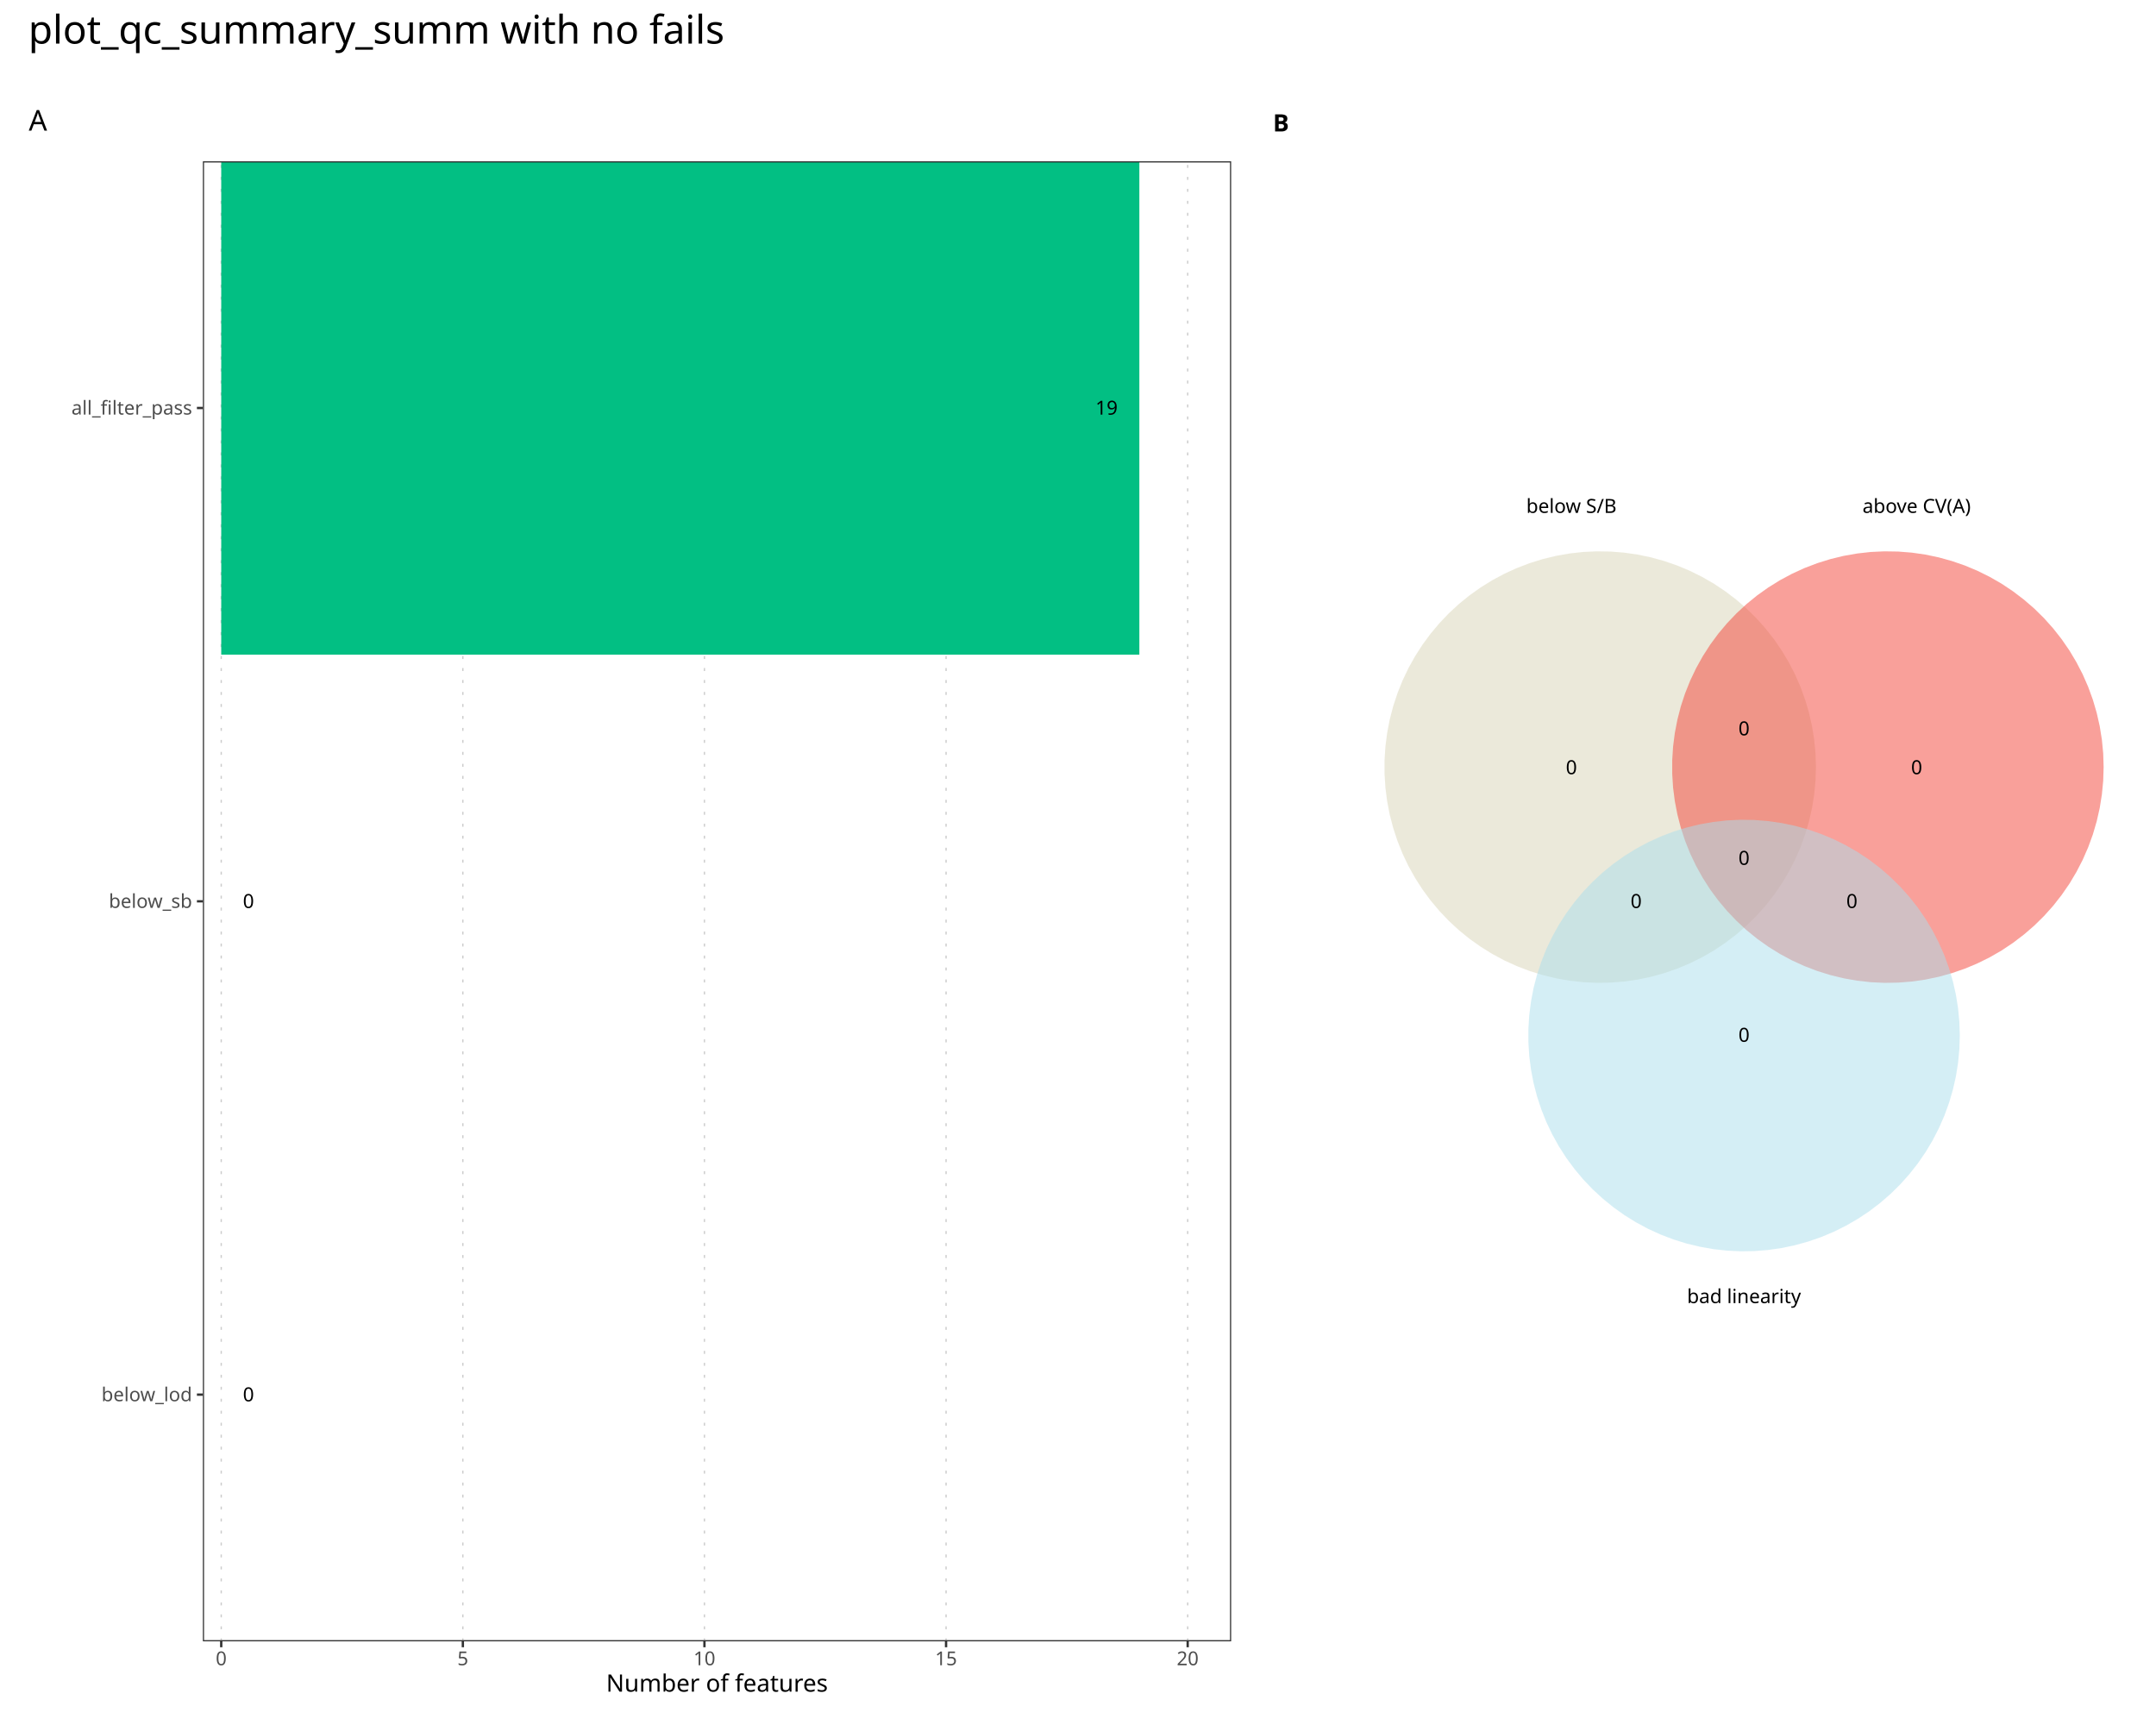
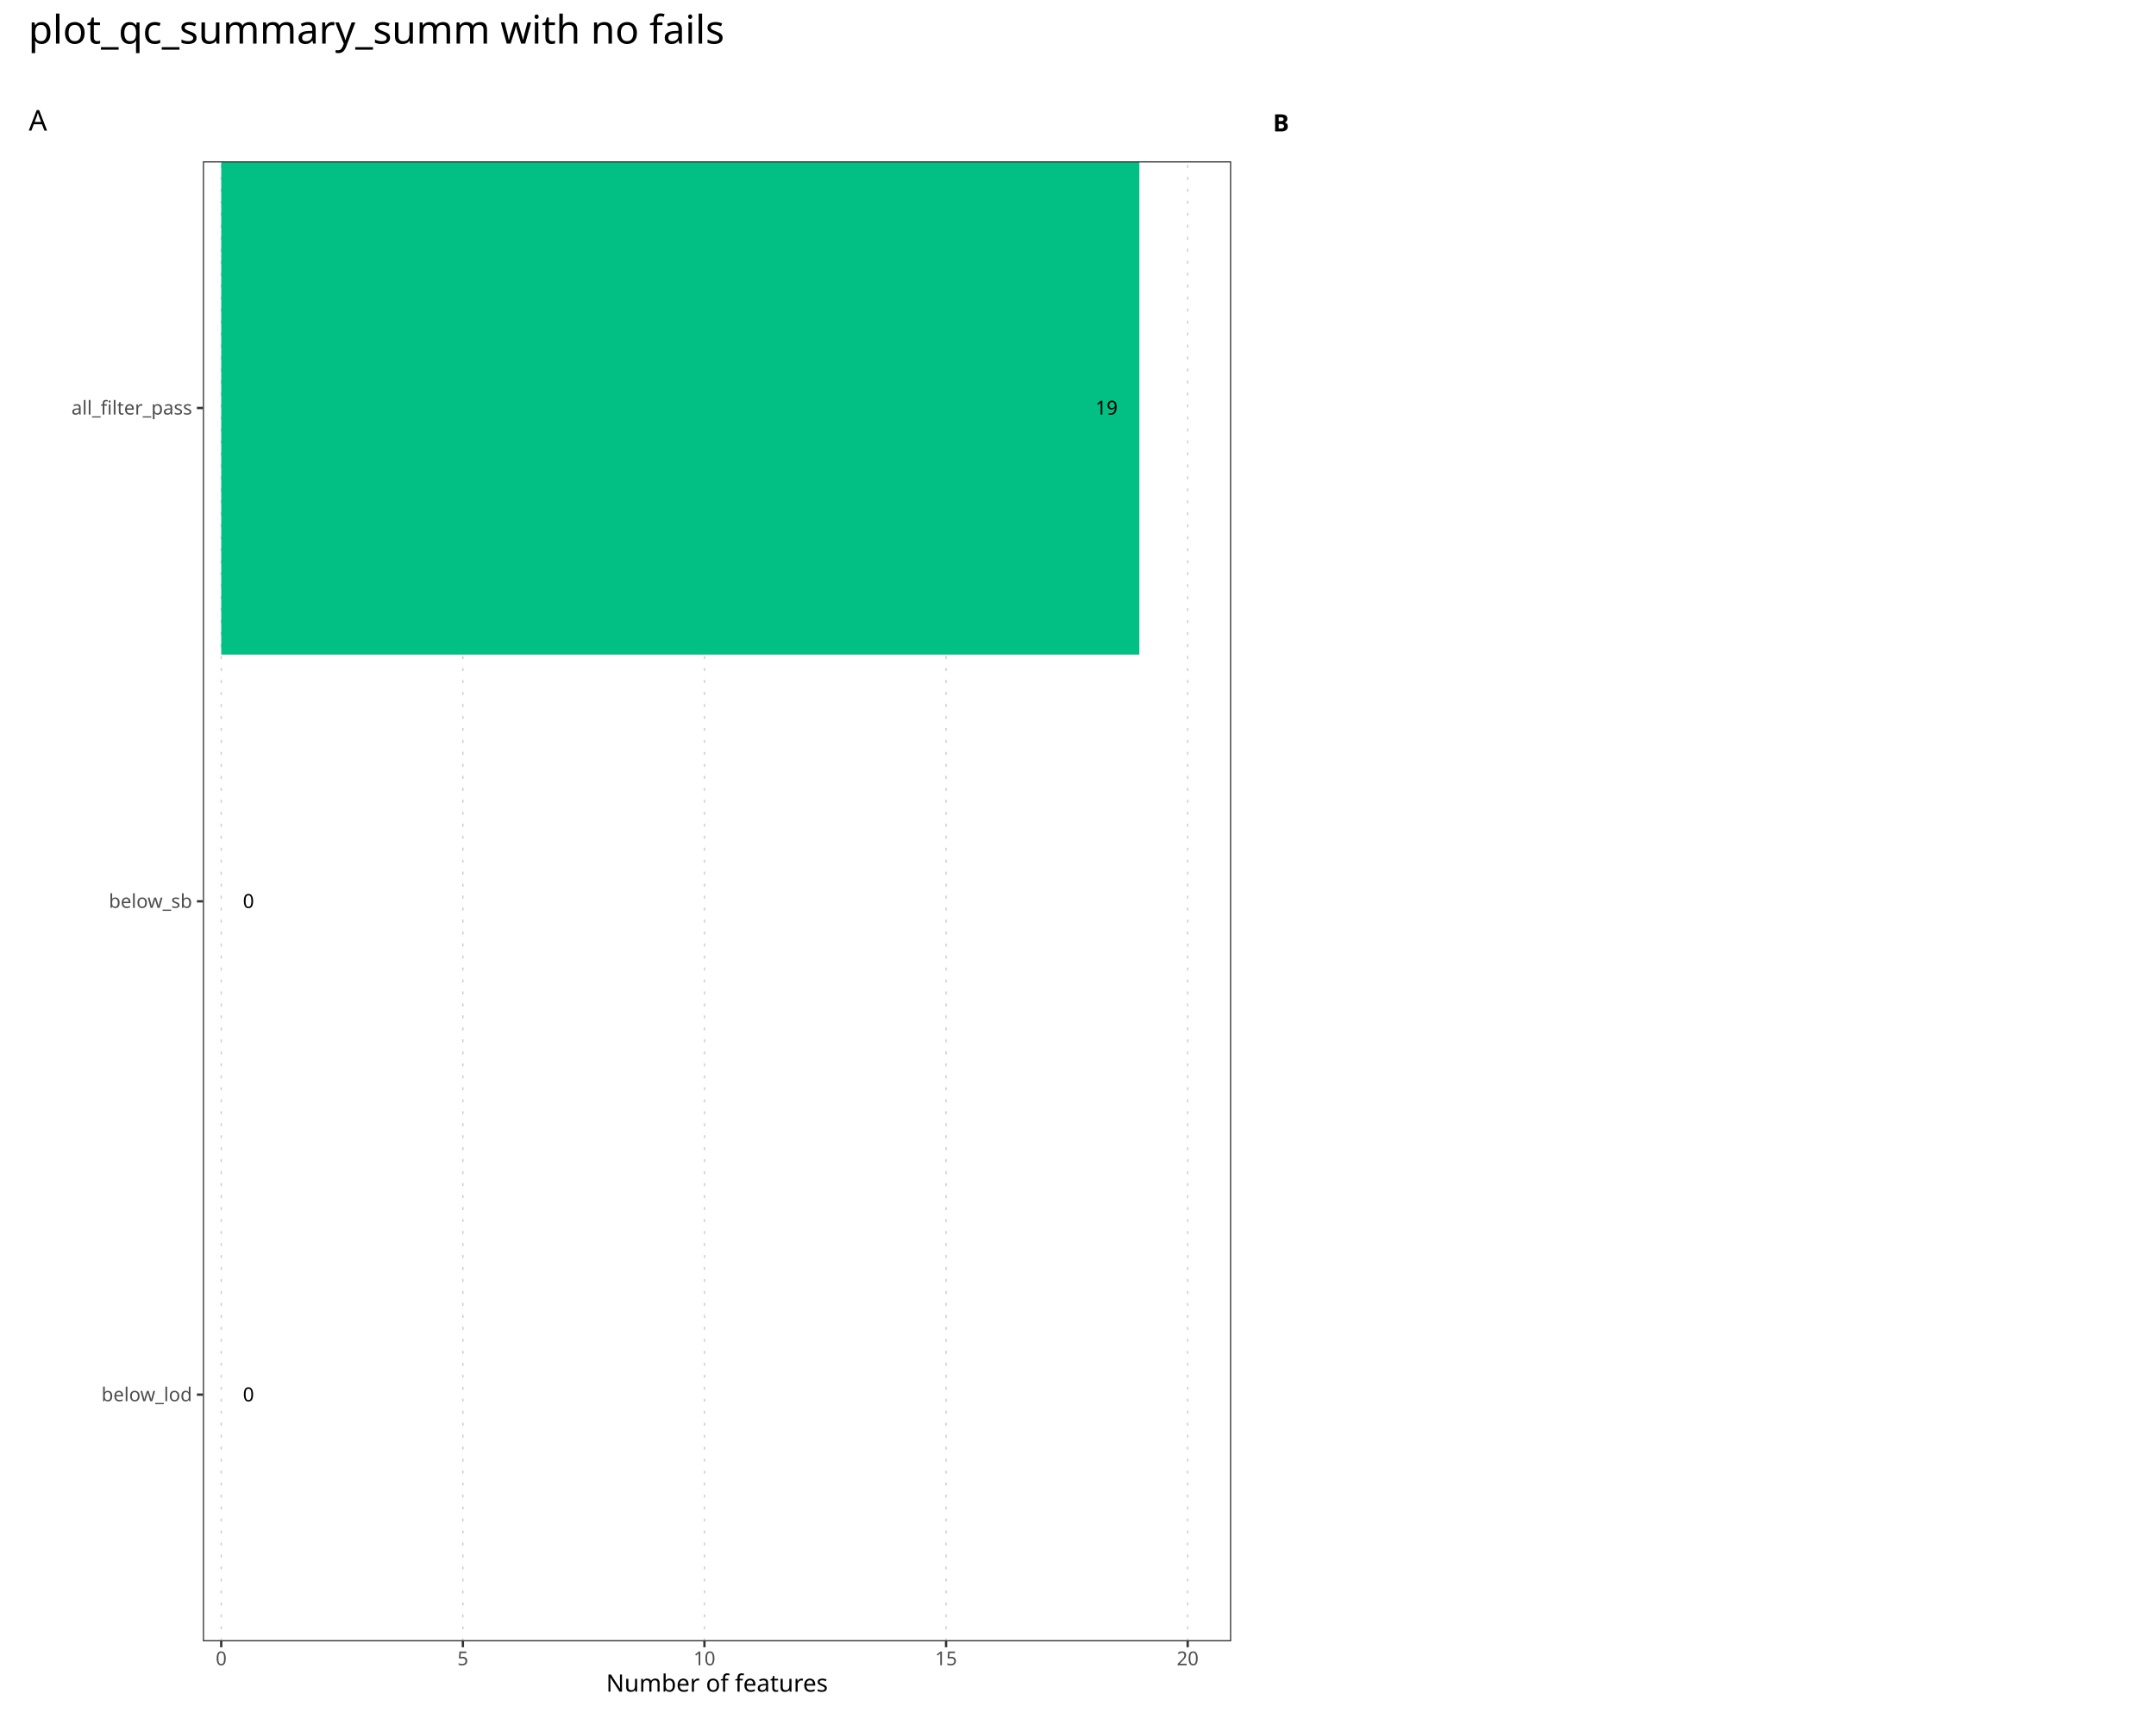
<svg xmlns="http://www.w3.org/2000/svg" class="svglite" data-engine-version="2.0" width="720.00pt" height="576.00pt" viewBox="0 0 720.00 576.00">
  <defs>
    <style type="text/css">
    .svglite line, .svglite polyline, .svglite polygon, .svglite path, .svglite rect, .svglite circle {
      fill: none;
      stroke: #000000;
      stroke-linecap: round;
      stroke-linejoin: round;
      stroke-miterlimit: 10.00;
    }
  </style>
  </defs>
  <rect width="100%" height="100%" style="stroke: none; fill: #FFFFFF;" />
  <defs>
    <clipPath id="cpMC4wMHw3MjAuMDB8MC4wMHw1NzYuMDA=">
      <rect x="0.00" y="0.00" width="720.00" height="576.00" />
    </clipPath>
  </defs>
  <g clip-path="url(#cpMC4wMHw3MjAuMDB8MC4wMHw1NzYuMDA=)">
    <rect x="-0" y="0.00" width="720.00" height="576.00" style="stroke-width: 1.07; stroke: #FFFFFF; fill: #FFFFFF;" />
  </g>
  <defs>
    <clipPath id="cpNjcuNzV8NzE0LjUyfDUzLjg2fDU0OC4wNg==">
      <rect x="67.75" y="53.86" width="646.77" height="494.20" />
    </clipPath>
  </defs>
  <g clip-path="url(#cpNjcuNzV8NzE0LjUyfDUzLjg2fDU0OC4wNg==)">
</g>
  <g clip-path="url(#cpMC4wMHw3MjAuMDB8MC4wMHw1NzYuMDA=)">
</g>
  <defs>
    <clipPath id="cpNS40OHw0MTUuMTR8MjIuNzh8NTcwLjUy">
      <rect x="5.48" y="22.78" width="409.66" height="547.74" />
    </clipPath>
  </defs>
  <g clip-path="url(#cpNS40OHw0MTUuMTR8MjIuNzh8NTcwLjUy)">
    <rect x="5.48" y="22.78" width="409.66" height="547.74" style="stroke-width: 0.78; stroke: #FFFFFF; fill: #FFFFFF;" />
  </g>
  <g clip-path="url(#cpMC4wMHw3MjAuMDB8MC4wMHw1NzYuMDA=)">
</g>
  <defs>
    <clipPath id="cpNDE1LjE0fDcxNC41MnwyMi43OHw1NzAuNTI=">
      <rect x="415.14" y="22.78" width="299.38" height="547.74" />
    </clipPath>
  </defs>
  <g clip-path="url(#cpNDE1LjE0fDcxNC41MnwyMi43OHw1NzAuNTI=)">
    <rect x="415.14" y="22.78" width="299.38" height="547.74" style="stroke-width: 0.00; stroke: none;" />
  </g>
  <g clip-path="url(#cpMC4wMHw3MjAuMDB8MC4wMHw1NzYuMDA=)">
</g>
  <defs>
    <clipPath id="cpNjcuNzV8NDExLjE1fDUzLjg2fDU0OC4wNg==">
      <rect x="67.75" y="53.86" width="343.40" height="494.20" />
    </clipPath>
  </defs>
  <g clip-path="url(#cpNjcuNzV8NDExLjE1fDUzLjg2fDU0OC4wNg==)">
    <rect x="67.75" y="53.86" width="343.40" height="494.20" style="stroke-width: 0.78; stroke: none; fill: #FFFFFF;" />
    <polyline points="73.88,548.06 73.88,53.86 " style="stroke-width: 0.43; stroke: #CCCCCC; stroke-dasharray: 1.00,3.00; stroke-linecap: butt;" />
    <polyline points="154.57,548.06 154.57,53.86 " style="stroke-width: 0.43; stroke: #CCCCCC; stroke-dasharray: 1.00,3.00; stroke-linecap: butt;" />
    <polyline points="235.25,548.06 235.25,53.86 " style="stroke-width: 0.43; stroke: #CCCCCC; stroke-dasharray: 1.00,3.00; stroke-linecap: butt;" />
    <polyline points="315.94,548.06 315.94,53.86 " style="stroke-width: 0.43; stroke: #CCCCCC; stroke-dasharray: 1.00,3.00; stroke-linecap: butt;" />
    <polyline points="396.63,548.06 396.63,53.86 " style="stroke-width: 0.43; stroke: #CCCCCC; stroke-dasharray: 1.00,3.00; stroke-linecap: butt;" />
    <rect x="73.88" y="383.32" width="0.00" height="164.73" style="stroke-width: 0.78; stroke: none; stroke-linecap: butt; stroke-linejoin: miter; fill: #ADA3A3;" />
    <rect x="73.88" y="218.59" width="0.00" height="164.73" style="stroke-width: 0.78; stroke: none; stroke-linecap: butt; stroke-linejoin: miter; fill: #D9D5B6;" />
    <rect x="73.88" y="53.86" width="306.61" height="164.73" style="stroke-width: 0.78; stroke: none; stroke-linecap: butt; stroke-linejoin: miter; fill: #02BF83;" />
    <text x="81.12" y="467.93" style="font-size: 6.50px; font-family: sans;" textLength="3.62px" lengthAdjust="spacingAndGlyphs">0</text>
    <text x="81.12" y="303.20" style="font-size: 6.50px; font-family: sans;" textLength="3.62px" lengthAdjust="spacingAndGlyphs">0</text>
    <text x="373.26" y="138.46" text-anchor="end" style="font-size: 6.50px; font-family: sans;" textLength="7.23px" lengthAdjust="spacingAndGlyphs">19</text>
    <rect x="67.75" y="53.86" width="343.40" height="494.20" style="stroke-width: 0.78; stroke: #333333;" />
  </g>
  <g clip-path="url(#cpMC4wMHw3MjAuMDB8MC4wMHw1NzYuMDA=)">
    <text x="64.16" y="467.89" text-anchor="end" style="font-size: 6.40px; fill: #4D4D4D; font-family: sans;" textLength="28.82px" lengthAdjust="spacingAndGlyphs">below_lod</text>
    <text x="64.16" y="303.16" text-anchor="end" style="font-size: 6.40px; fill: #4D4D4D; font-family: sans;" textLength="27.05px" lengthAdjust="spacingAndGlyphs">below_sb</text>
    <text x="64.16" y="138.43" text-anchor="end" style="font-size: 6.40px; fill: #4D4D4D; font-family: sans;" textLength="39.13px" lengthAdjust="spacingAndGlyphs">all_filter_pass</text>
    <polyline points="65.76,465.69 67.75,465.69 " style="stroke-width: 0.78; stroke: #333333; stroke-linecap: butt;" />
    <polyline points="65.76,300.96 67.75,300.96 " style="stroke-width: 0.78; stroke: #333333; stroke-linecap: butt;" />
    <polyline points="65.76,136.23 67.75,136.23 " style="stroke-width: 0.78; stroke: #333333; stroke-linecap: butt;" />
    <polyline points="73.88,550.05 73.88,548.06 " style="stroke-width: 0.78; stroke: #333333; stroke-linecap: butt;" />
    <polyline points="154.57,550.05 154.57,548.06 " style="stroke-width: 0.78; stroke: #333333; stroke-linecap: butt;" />
    <polyline points="235.25,550.05 235.25,548.06 " style="stroke-width: 0.78; stroke: #333333; stroke-linecap: butt;" />
    <polyline points="315.94,550.05 315.94,548.06 " style="stroke-width: 0.78; stroke: #333333; stroke-linecap: butt;" />
    <polyline points="396.63,550.05 396.63,548.06 " style="stroke-width: 0.78; stroke: #333333; stroke-linecap: butt;" />
    <text x="73.88" y="556.05" text-anchor="middle" style="font-size: 6.40px; fill: #4D4D4D; font-family: sans;" textLength="3.56px" lengthAdjust="spacingAndGlyphs">0</text>
    <text x="154.57" y="556.05" text-anchor="middle" style="font-size: 6.40px; fill: #4D4D4D; font-family: sans;" textLength="3.56px" lengthAdjust="spacingAndGlyphs">5</text>
    <text x="235.25" y="556.05" text-anchor="middle" style="font-size: 6.40px; fill: #4D4D4D; font-family: sans;" textLength="7.12px" lengthAdjust="spacingAndGlyphs">10</text>
    <text x="315.94" y="556.05" text-anchor="middle" style="font-size: 6.40px; fill: #4D4D4D; font-family: sans;" textLength="7.12px" lengthAdjust="spacingAndGlyphs">15</text>
    <text x="396.63" y="556.05" text-anchor="middle" style="font-size: 6.40px; fill: #4D4D4D; font-family: sans;" textLength="7.12px" lengthAdjust="spacingAndGlyphs">20</text>
    <text x="239.45" y="564.87" text-anchor="middle" style="font-size: 8.00px; font-family: sans;" textLength="68.49px" lengthAdjust="spacingAndGlyphs">Number of features</text>
    <text x="12.67" y="43.62" text-anchor="middle" style="font-size: 9.60px; font-family: sans;" textLength="6.41px" lengthAdjust="spacingAndGlyphs">A</text>
  </g>
  <defs>
-     <clipPath id="cpNDUwLjM2fDcxNC41MnwxNTguMjl8NDQzLjYy">
-       <rect x="450.36" y="158.29" width="264.16" height="285.33" />
+     <clipPath id="cpNDUwLjM2fDcxNC41MnwxNjguODh8NDMzLjA0">
+       <rect x="450.36" y="168.88" width="264.16" height="264.16" />
    </clipPath>
  </defs>
-   <g clip-path="url(#cpNDUwLjM2fDcxNC41MnwxNTguMjl8NDQzLjYy)">
-     <polygon points="606.44,256.14 606.30,251.57 605.86,247.02 605.14,242.50 604.13,238.04 602.84,233.66 601.28,229.36 599.45,225.17 597.35,221.11 595.00,217.19 592.41,213.42 589.58,209.83 586.54,206.42 583.28,203.21 579.82,200.22 576.18,197.45 572.38,194.91 568.42,192.63 564.32,190.60 560.10,188.83 555.78,187.34 551.38,186.12 546.90,185.18 542.37,184.53 537.82,184.17 533.24,184.10 528.68,184.31 524.13,184.82 519.63,185.61 515.19,186.69 510.82,188.05 506.55,189.68 502.39,191.58 498.36,193.74 494.48,196.15 490.75,198.80 487.20,201.69 483.84,204.79 480.69,208.10 477.75,211.60 475.04,215.28 472.57,219.13 470.34,223.12 468.38,227.25 466.68,231.50 465.25,235.84 464.10,240.27 463.24,244.76 462.66,249.29 462.37,253.85 462.37,258.43 462.66,262.99 463.24,267.53 464.10,272.01 465.25,276.44 466.68,280.78 468.38,285.03 470.34,289.16 472.57,293.15 475.04,297.00 477.75,300.68 480.69,304.18 483.84,307.49 487.20,310.60 490.75,313.48 494.48,316.13 498.36,318.54 502.39,320.70 506.55,322.60 510.82,324.23 515.19,325.59 519.63,326.67 524.13,327.46 528.68,327.97 533.24,328.19 537.82,328.11 542.37,327.75 546.90,327.10 551.38,326.16 555.78,324.94 560.10,323.45 564.32,321.68 568.42,319.65 572.38,317.37 576.18,314.83 579.82,312.06 583.28,309.07 586.54,305.86 589.58,302.46 592.41,298.86 595.00,295.10 597.35,291.17 599.45,287.11 601.28,282.92 602.84,278.62 604.13,274.24 605.14,269.78 605.86,265.26 606.30,260.71 606.44,256.14 " style="stroke-width: 1.07; stroke: none; stroke-linecap: butt; fill: #D9D5B6; fill-opacity: 0.50;" />
-     <polygon points="702.51,256.14 702.37,251.57 701.93,247.02 701.21,242.50 700.20,238.04 698.92,233.66 697.35,229.36 695.52,225.17 693.42,221.11 691.08,217.19 688.48,213.42 685.66,209.83 682.61,206.42 679.35,203.21 675.89,200.22 672.25,197.45 668.45,194.91 664.49,192.63 660.39,190.60 656.17,188.83 651.85,187.34 647.45,186.12 642.97,185.18 638.45,184.53 633.89,184.17 629.32,184.10 624.75,184.31 620.21,184.82 615.70,185.61 611.26,186.69 606.89,188.05 602.62,189.68 598.46,191.58 594.43,193.74 590.55,196.15 586.82,198.80 583.27,201.69 579.92,204.79 576.76,208.10 573.82,211.60 571.11,215.28 568.64,219.13 566.42,223.12 564.45,227.25 562.75,231.50 561.32,235.84 560.18,240.27 559.31,244.76 558.73,249.29 558.44,253.85 558.44,258.43 558.73,262.99 559.31,267.53 560.18,272.01 561.32,276.44 562.75,280.78 564.45,285.03 566.42,289.16 568.64,293.15 571.11,297.00 573.82,300.68 576.76,304.18 579.92,307.49 583.27,310.60 586.82,313.48 590.55,316.13 594.43,318.54 598.46,320.70 602.62,322.60 606.89,324.23 611.26,325.59 615.70,326.67 620.21,327.46 624.75,327.97 629.32,328.19 633.89,328.11 638.45,327.75 642.97,327.10 647.45,326.16 651.85,324.94 656.17,323.45 660.39,321.68 664.49,319.65 668.45,317.37 672.25,314.83 675.89,312.06 679.35,309.07 682.61,305.86 685.66,302.46 688.48,298.86 691.08,295.10 693.42,291.17 695.52,287.11 697.35,282.92 698.92,278.62 700.20,274.24 701.21,269.78 701.93,265.26 702.37,260.71 702.51,256.14 " style="stroke-width: 1.07; stroke: none; stroke-linecap: butt; fill: #F44336; fill-opacity: 0.50;" />
-     <polygon points="654.48,345.78 654.33,341.21 653.90,336.66 653.18,332.14 652.17,327.68 650.88,323.29 649.32,319.00 647.48,314.81 645.39,310.74 643.04,306.82 640.45,303.06 637.62,299.46 634.57,296.05 631.31,292.85 627.86,289.85 624.22,287.08 620.41,284.55 616.45,282.26 612.36,280.23 608.14,278.47 603.82,276.97 599.41,275.75 594.94,274.82 590.41,274.17 585.85,273.80 581.28,273.73 576.71,273.95 572.17,274.46 567.67,275.25 563.22,276.33 558.86,277.69 554.59,279.32 550.43,281.22 546.40,283.38 542.51,285.79 538.79,288.44 535.24,291.32 531.88,294.42 528.72,297.73 525.79,301.24 523.07,304.92 520.60,308.76 518.38,312.76 516.41,316.89 514.72,321.13 513.29,325.48 512.14,329.90 511.28,334.39 510.70,338.93 510.41,343.49 510.41,348.06 510.70,352.63 511.28,357.16 512.14,361.65 513.29,366.08 514.72,370.42 516.41,374.67 518.38,378.79 520.60,382.79 523.07,386.64 525.79,390.32 528.72,393.82 531.88,397.13 535.24,400.23 538.79,403.11 542.51,405.77 546.40,408.18 550.43,410.34 554.59,412.24 558.86,413.87 563.22,415.23 567.67,416.30 572.17,417.10 576.71,417.60 581.28,417.82 585.85,417.75 590.41,417.39 594.94,416.74 599.41,415.80 603.82,414.58 608.14,413.09 612.36,411.32 616.45,409.29 620.41,407.00 624.22,404.47 627.86,401.70 631.31,398.71 634.57,395.50 637.62,392.09 640.45,388.50 643.04,384.73 645.39,380.81 647.48,376.74 649.32,372.56 650.88,368.26 652.17,363.87 653.18,359.41 653.90,354.90 654.33,350.35 654.48,345.78 " style="stroke-width: 1.07; stroke: none; stroke-linecap: butt; fill: #ABDEED; fill-opacity: 0.50;" />
-     <polygon points="606.44,256.14 606.30,251.57 605.86,247.02 605.14,242.50 604.13,238.04 602.84,233.66 601.28,229.36 599.45,225.17 597.35,221.11 595.00,217.19 592.41,213.42 589.58,209.83 586.54,206.42 583.28,203.21 579.82,200.22 576.18,197.45 572.38,194.91 568.42,192.63 564.32,190.60 560.10,188.83 555.78,187.34 551.38,186.12 546.90,185.18 542.37,184.53 537.82,184.17 533.24,184.10 528.68,184.31 524.13,184.82 519.63,185.61 515.19,186.69 510.82,188.05 506.55,189.68 502.39,191.58 498.36,193.74 494.48,196.15 490.75,198.80 487.20,201.69 483.84,204.79 480.69,208.10 477.75,211.60 475.04,215.28 472.57,219.13 470.34,223.12 468.38,227.25 466.68,231.50 465.25,235.84 464.10,240.27 463.24,244.76 462.66,249.29 462.37,253.85 462.37,258.43 462.66,262.99 463.24,267.53 464.10,272.01 465.25,276.44 466.68,280.78 468.38,285.03 470.34,289.16 472.57,293.15 475.04,297.00 477.75,300.68 480.69,304.18 483.84,307.49 487.20,310.60 490.75,313.48 494.48,316.13 498.36,318.54 502.39,320.70 506.55,322.60 510.82,324.23 515.19,325.59 519.63,326.67 524.13,327.46 528.68,327.97 533.24,328.19 537.82,328.11 542.37,327.75 546.90,327.10 551.38,326.16 555.78,324.94 560.10,323.45 564.32,321.68 568.42,319.65 572.38,317.37 576.18,314.83 579.82,312.06 583.28,309.07 586.54,305.86 589.58,302.46 592.41,298.86 595.00,295.10 597.35,291.17 599.45,287.11 601.28,282.92 602.84,278.62 604.13,274.24 605.14,269.78 605.86,265.26 606.30,260.71 606.44,256.14 " style="stroke-width: 0.00; stroke-linecap: butt; fill: none;" />
-     <polygon points="702.51,256.14 702.37,251.57 701.93,247.02 701.21,242.50 700.20,238.04 698.92,233.66 697.35,229.36 695.52,225.17 693.42,221.11 691.08,217.19 688.48,213.42 685.66,209.83 682.61,206.42 679.35,203.21 675.89,200.22 672.25,197.45 668.45,194.91 664.49,192.63 660.39,190.60 656.17,188.83 651.85,187.34 647.45,186.12 642.97,185.18 638.45,184.53 633.89,184.17 629.32,184.10 624.75,184.31 620.21,184.82 615.70,185.61 611.26,186.69 606.89,188.05 602.62,189.68 598.46,191.58 594.43,193.74 590.55,196.15 586.82,198.80 583.27,201.69 579.92,204.79 576.76,208.10 573.82,211.60 571.11,215.28 568.64,219.13 566.42,223.12 564.45,227.25 562.75,231.50 561.32,235.84 560.18,240.27 559.31,244.76 558.73,249.29 558.44,253.85 558.44,258.43 558.73,262.99 559.31,267.53 560.18,272.01 561.32,276.44 562.75,280.78 564.45,285.03 566.42,289.16 568.64,293.15 571.11,297.00 573.82,300.68 576.76,304.18 579.92,307.49 583.27,310.60 586.82,313.48 590.55,316.13 594.43,318.54 598.46,320.70 602.62,322.60 606.89,324.23 611.26,325.59 615.70,326.67 620.21,327.46 624.75,327.97 629.32,328.19 633.89,328.11 638.45,327.75 642.97,327.10 647.45,326.16 651.85,324.94 656.17,323.45 660.39,321.68 664.49,319.65 668.45,317.37 672.25,314.83 675.89,312.06 679.35,309.07 682.61,305.86 685.66,302.46 688.48,298.86 691.08,295.10 693.42,291.17 695.52,287.11 697.35,282.92 698.92,278.62 700.20,274.24 701.21,269.78 701.93,265.26 702.37,260.71 702.51,256.14 " style="stroke-width: 0.00; stroke-linecap: butt; fill: none;" />
-     <polygon points="654.48,345.78 654.33,341.21 653.90,336.66 653.18,332.14 652.17,327.68 650.88,323.29 649.32,319.00 647.48,314.81 645.39,310.74 643.04,306.82 640.45,303.06 637.62,299.46 634.57,296.05 631.31,292.85 627.86,289.85 624.22,287.08 620.41,284.55 616.45,282.26 612.36,280.23 608.14,278.47 603.82,276.97 599.41,275.75 594.94,274.82 590.41,274.17 585.85,273.80 581.28,273.73 576.71,273.95 572.17,274.46 567.67,275.25 563.22,276.33 558.86,277.69 554.59,279.32 550.43,281.22 546.40,283.38 542.51,285.79 538.79,288.44 535.24,291.32 531.88,294.42 528.72,297.73 525.79,301.24 523.07,304.92 520.60,308.76 518.38,312.76 516.41,316.89 514.72,321.13 513.29,325.48 512.14,329.90 511.28,334.39 510.70,338.93 510.41,343.49 510.41,348.06 510.70,352.63 511.28,357.16 512.14,361.65 513.29,366.08 514.72,370.42 516.41,374.67 518.38,378.79 520.60,382.79 523.07,386.64 525.79,390.32 528.72,393.82 531.88,397.13 535.24,400.23 538.79,403.11 542.51,405.77 546.40,408.18 550.43,410.34 554.59,412.24 558.86,413.87 563.22,415.23 567.67,416.30 572.17,417.10 576.71,417.60 581.28,417.82 585.85,417.75 590.41,417.39 594.94,416.74 599.41,415.80 603.82,414.58 608.14,413.09 612.36,411.32 616.45,409.29 620.41,407.00 624.22,404.47 627.86,401.70 631.31,398.71 634.57,395.50 637.62,392.09 640.45,388.50 643.04,384.73 645.39,380.81 647.48,376.74 649.32,372.56 650.88,368.26 652.17,363.87 653.18,359.41 653.90,354.90 654.33,350.35 654.48,345.78 " style="stroke-width: 0.00; stroke-linecap: butt; fill: none;" />
-     <text x="524.78" y="171.26" text-anchor="middle" style="font-size: 6.50px; font-family: sans;" textLength="29.29px" lengthAdjust="spacingAndGlyphs">below S/B</text>
-     <text x="640.07" y="171.26" text-anchor="middle" style="font-size: 6.50px; font-family: sans;" textLength="37.24px" lengthAdjust="spacingAndGlyphs">above CV(A)</text>
-     <text x="582.42" y="435.13" text-anchor="middle" style="font-size: 6.50px; font-family: sans;" textLength="35.07px" lengthAdjust="spacingAndGlyphs">bad linearity</text>
-     <text x="524.78" y="258.52" text-anchor="middle" style="font-size: 6.50px; font-family: sans;" textLength="3.62px" lengthAdjust="spacingAndGlyphs">0</text>
-     <text x="640.07" y="258.52" text-anchor="middle" style="font-size: 6.50px; font-family: sans;" textLength="3.62px" lengthAdjust="spacingAndGlyphs">0</text>
-     <text x="582.42" y="347.87" text-anchor="middle" style="font-size: 6.50px; font-family: sans;" textLength="3.62px" lengthAdjust="spacingAndGlyphs">0</text>
-     <text x="582.42" y="245.55" text-anchor="middle" style="font-size: 6.50px; font-family: sans;" textLength="3.62px" lengthAdjust="spacingAndGlyphs">0</text>
-     <text x="546.40" y="303.20" text-anchor="middle" style="font-size: 6.50px; font-family: sans;" textLength="3.62px" lengthAdjust="spacingAndGlyphs">0</text>
-     <text x="618.45" y="303.20" text-anchor="middle" style="font-size: 6.50px; font-family: sans;" textLength="3.62px" lengthAdjust="spacingAndGlyphs">0</text>
-     <text x="582.42" y="288.79" text-anchor="middle" style="font-size: 6.50px; font-family: sans;" textLength="3.62px" lengthAdjust="spacingAndGlyphs">0</text>
-   </g>
+   <g clip-path="url(#cpNDUwLjM2fDcxNC41MnwxNjguODh8NDMzLjA0)">
+ </g>
  <g clip-path="url(#cpMC4wMHw3MjAuMDB8MC4wMHw1NzYuMDA=)">
    <text x="425.10" y="43.90" style="font-size: 8.00px; font-weight: bold; font-family: sans;" textLength="5.34px" lengthAdjust="spacingAndGlyphs">B</text>
    <text x="9.46" y="14.56" style="font-size: 13.20px; font-family: sans;" textLength="223.80px" lengthAdjust="spacingAndGlyphs">plot_qc_summary_summ with no fails </text>
  </g>
</svg>
